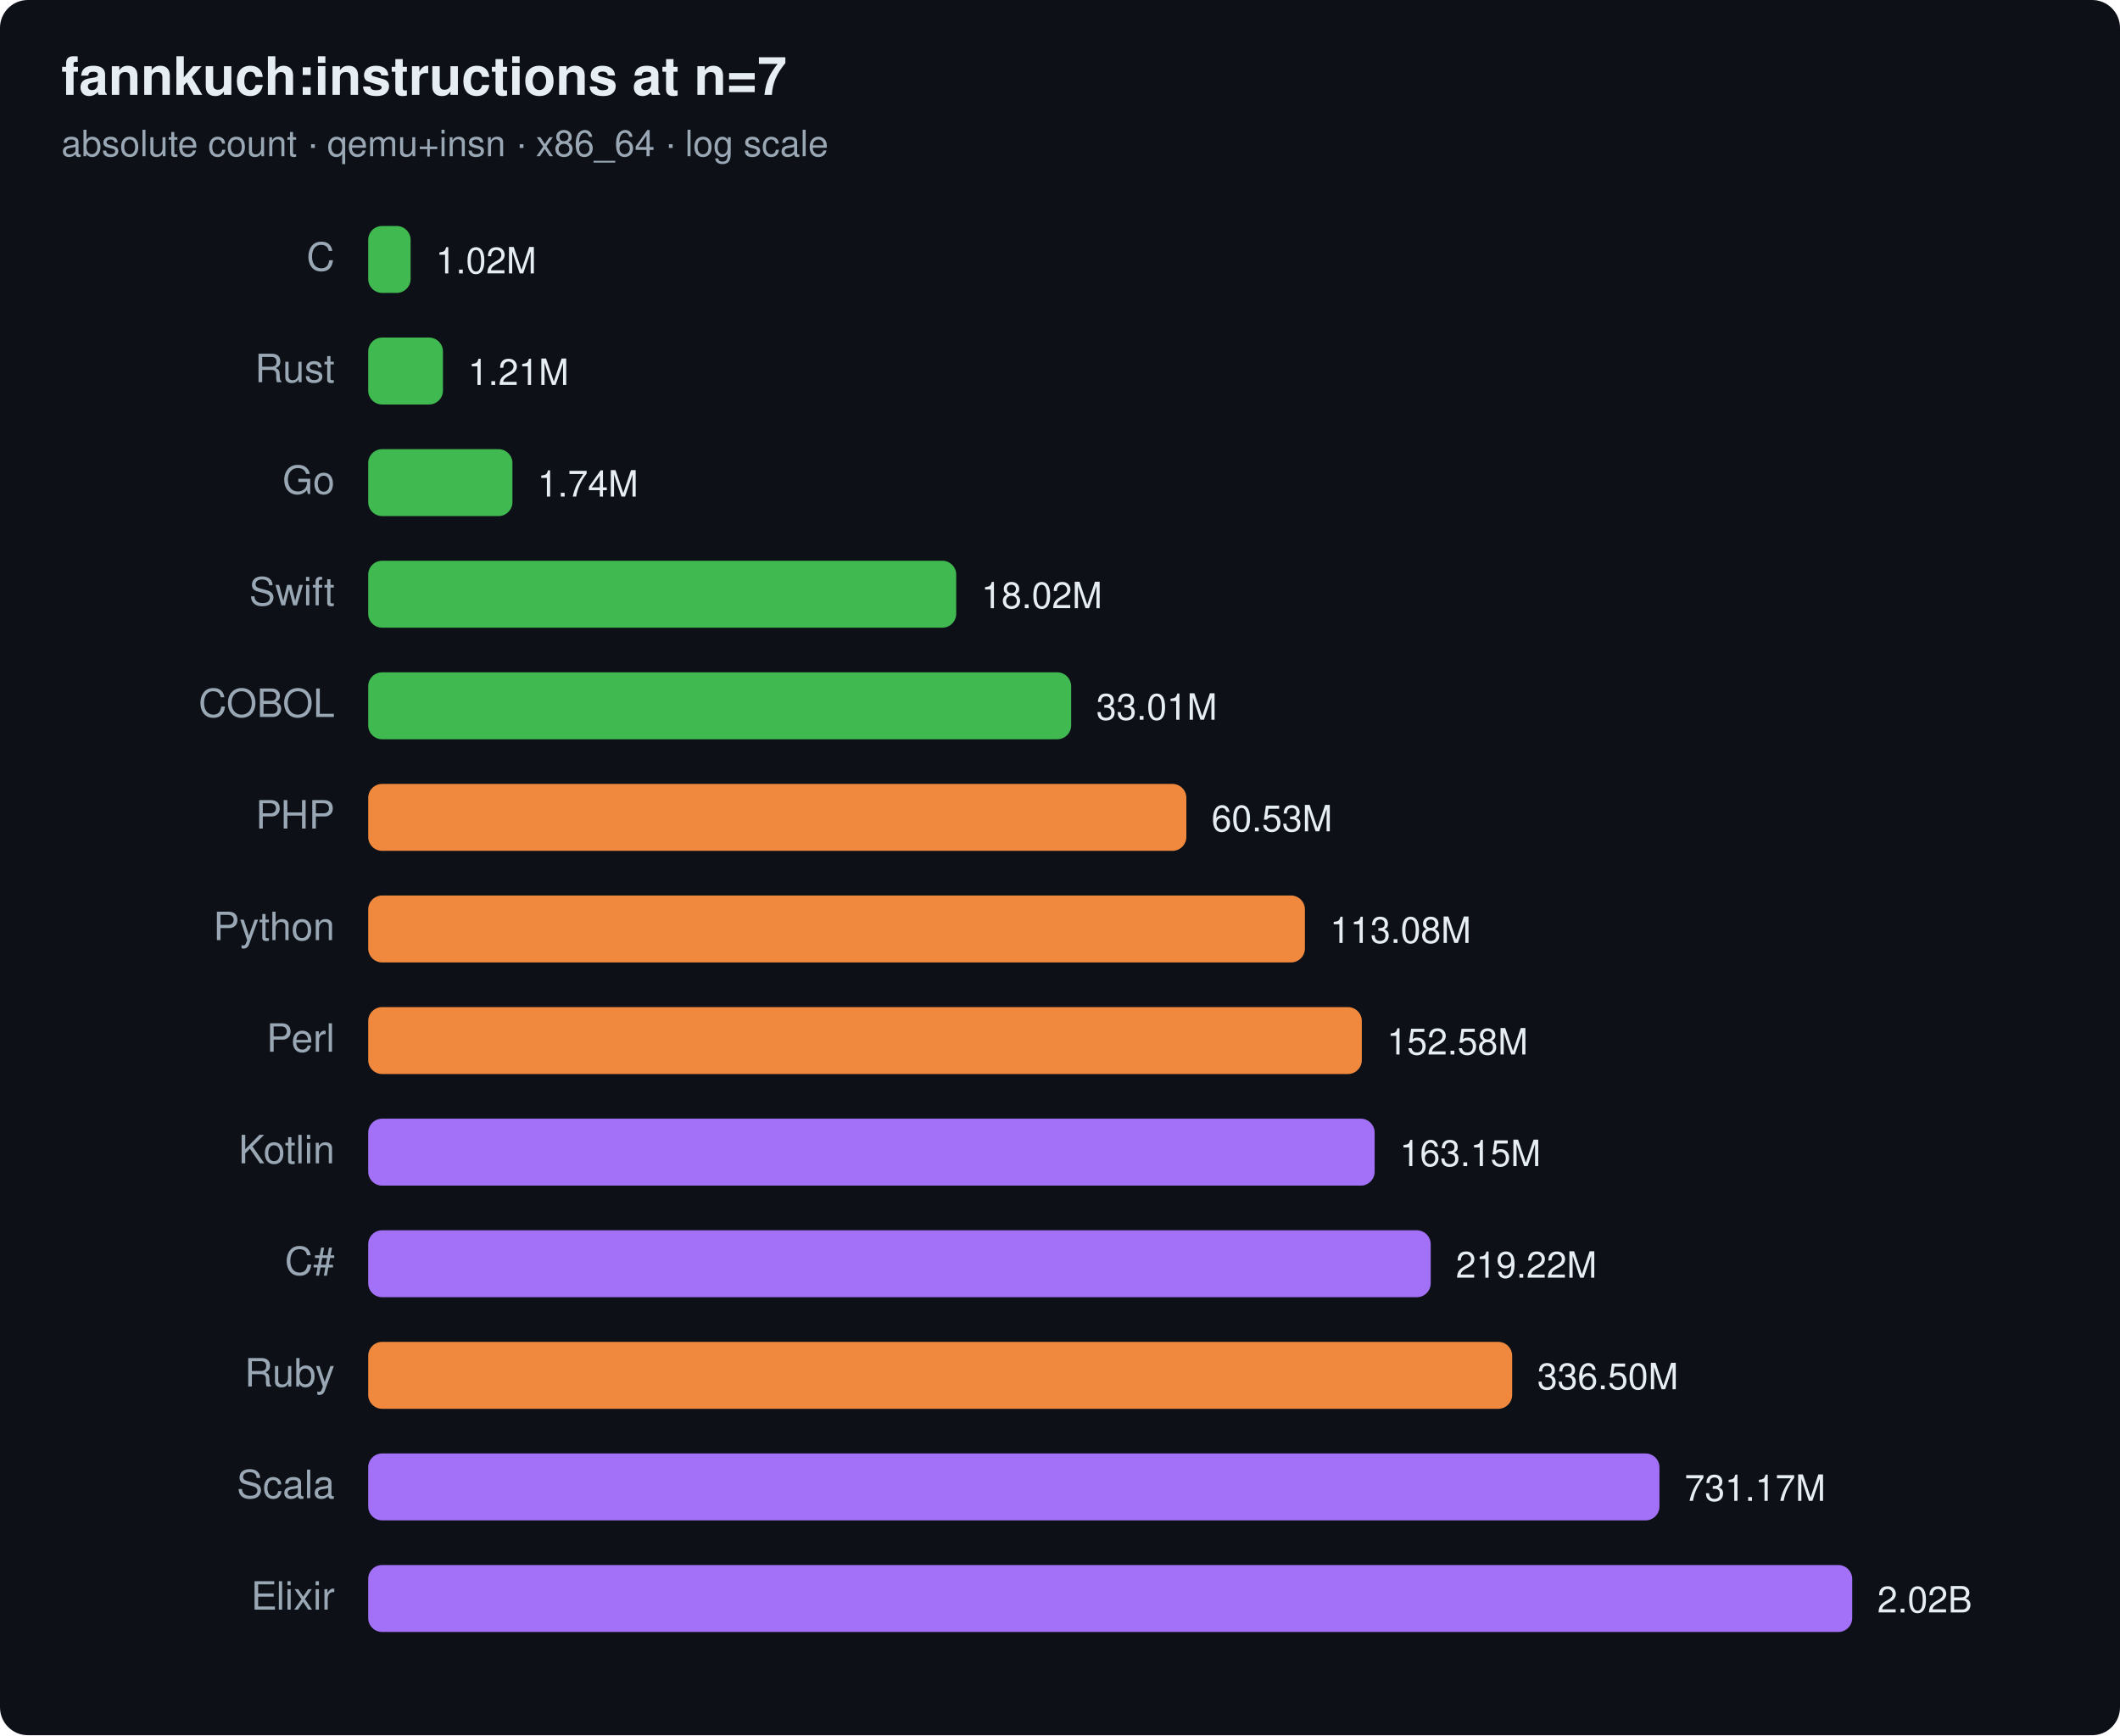
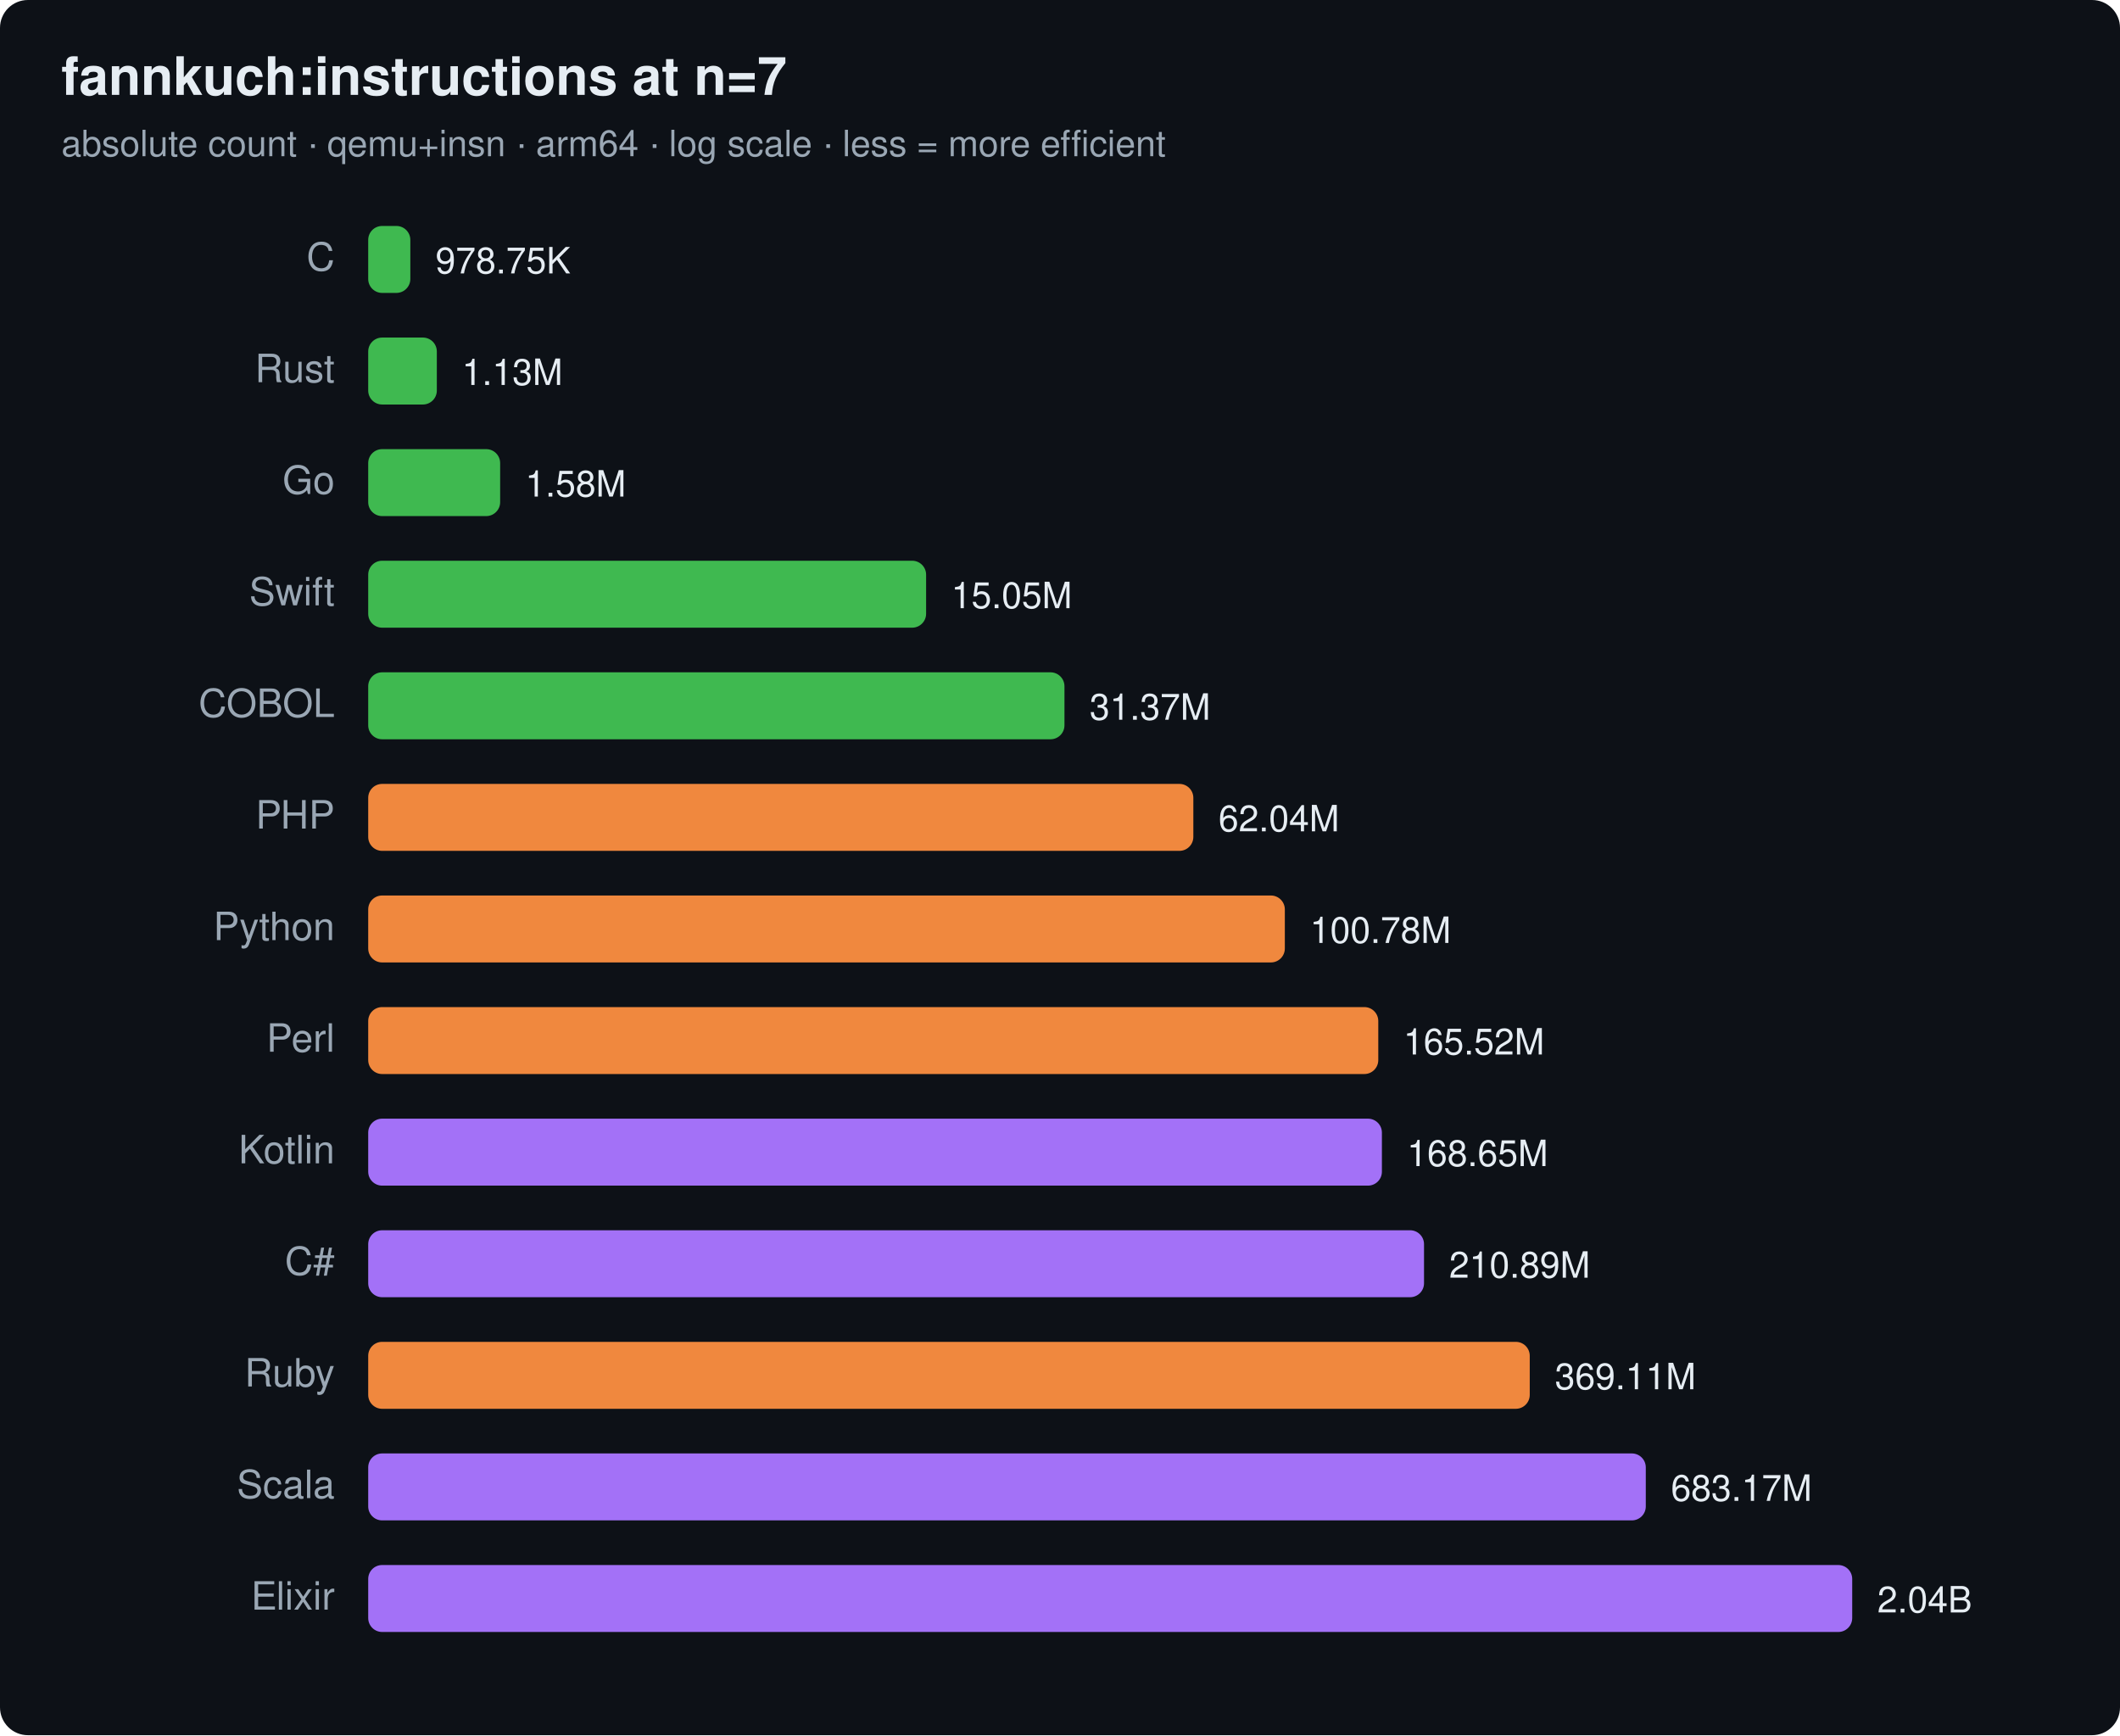
<svg xmlns="http://www.w3.org/2000/svg" width="760" height="622" viewBox="0 0 760 622" font-family="ui-sans-serif,system-ui,Segoe UI,Helvetica,Arial">
  <rect width="760" height="622" rx="10" fill="#0d1117" />
  <text x="22" y="34" font-size="19" font-weight="700" fill="#e6edf3">fannkuch:instructions at n=7</text>
-   <text x="22" y="56" font-size="13" fill="#9aa7b4">absolute count · qemu+insn · x86_64 · log scale</text>
+   <text x="22" y="56" font-size="13" fill="#9aa7b4">absolute count · qemu+insn · arm64 · log scale · less = more efficient</text>
  <text x="120" y="97" text-anchor="end" font-size="14" fill="#9aa7b4">C</text>
-   <rect x="132" y="81" width="15.2" height="24" rx="5" fill="#3fb950" />
-   <text x="156.2" y="98" font-size="13" fill="#e6edf3">1.02M</text>
+   <rect x="132" y="81" width="15.1" height="24" rx="5" fill="#3fb950" />
+   <text x="156.1" y="98" font-size="13" fill="#e6edf3">978.75K</text>
  <text x="120" y="137" text-anchor="end" font-size="14" fill="#9aa7b4">Rust</text>
-   <rect x="132" y="121" width="26.8" height="24" rx="5" fill="#3fb950" />
-   <text x="167.8" y="138" font-size="13" fill="#e6edf3">1.21M</text>
+   <rect x="132" y="121" width="24.6" height="24" rx="5" fill="#3fb950" />
+   <text x="165.6" y="138" font-size="13" fill="#e6edf3">1.13M</text>
  <text x="120" y="177" text-anchor="end" font-size="14" fill="#9aa7b4">Go</text>
-   <rect x="132" y="161" width="51.7" height="24" rx="5" fill="#3fb950" />
-   <text x="192.7" y="178" font-size="13" fill="#e6edf3">1.74M</text>
+   <rect x="132" y="161" width="47.3" height="24" rx="5" fill="#3fb950" />
+   <text x="188.3" y="178" font-size="13" fill="#e6edf3">1.58M</text>
  <text x="120" y="217" text-anchor="end" font-size="14" fill="#9aa7b4">Swift</text>
-   <rect x="132" y="201" width="210.8" height="24" rx="5" fill="#3fb950" />
-   <text x="351.8" y="218" font-size="13" fill="#e6edf3">18.02M</text>
+   <rect x="132" y="201" width="200.0" height="24" rx="5" fill="#3fb950" />
+   <text x="341.0" y="218" font-size="13" fill="#e6edf3">15.05M</text>
  <text x="120" y="257" text-anchor="end" font-size="14" fill="#9aa7b4">COBOL</text>
-   <rect x="132" y="241" width="252.0" height="24" rx="5" fill="#3fb950" />
-   <text x="393.0" y="258" font-size="13" fill="#e6edf3">33.01M</text>
+   <rect x="132" y="241" width="249.6" height="24" rx="5" fill="#3fb950" />
+   <text x="390.6" y="258" font-size="13" fill="#e6edf3">31.37M</text>
  <text x="120" y="297" text-anchor="end" font-size="14" fill="#9aa7b4">PHP</text>
-   <rect x="132" y="281" width="293.3" height="24" rx="5" fill="#f0883e" />
-   <text x="434.3" y="298" font-size="13" fill="#e6edf3">60.53M</text>
+   <rect x="132" y="281" width="295.8" height="24" rx="5" fill="#f0883e" />
+   <text x="436.8" y="298" font-size="13" fill="#e6edf3">62.04M</text>
  <text x="120" y="337" text-anchor="end" font-size="14" fill="#9aa7b4">Python</text>
-   <rect x="132" y="321" width="335.8" height="24" rx="5" fill="#f0883e" />
-   <text x="476.8" y="338" font-size="13" fill="#e6edf3">113.08M</text>
+   <rect x="132" y="321" width="328.6" height="24" rx="5" fill="#f0883e" />
+   <text x="469.6" y="338" font-size="13" fill="#e6edf3">100.78M</text>
  <text x="120" y="377" text-anchor="end" font-size="14" fill="#9aa7b4">Perl</text>
-   <rect x="132" y="361" width="356.2" height="24" rx="5" fill="#f0883e" />
-   <text x="497.2" y="378" font-size="13" fill="#e6edf3">152.58M</text>
+   <rect x="132" y="361" width="362.1" height="24" rx="5" fill="#f0883e" />
+   <text x="503.1" y="378" font-size="13" fill="#e6edf3">165.52M</text>
  <text x="120" y="417" text-anchor="end" font-size="14" fill="#9aa7b4">Kotlin</text>
-   <rect x="132" y="401" width="360.8" height="24" rx="5" fill="#a371f7" />
-   <text x="501.8" y="418" font-size="13" fill="#e6edf3">163.15M</text>
+   <rect x="132" y="401" width="363.4" height="24" rx="5" fill="#a371f7" />
+   <text x="504.4" y="418" font-size="13" fill="#e6edf3">168.65M</text>
  <text x="120" y="457" text-anchor="end" font-size="14" fill="#9aa7b4">C#</text>
-   <rect x="132" y="441" width="380.9" height="24" rx="5" fill="#a371f7" />
-   <text x="521.9" y="458" font-size="13" fill="#e6edf3">219.22M</text>
+   <rect x="132" y="441" width="378.5" height="24" rx="5" fill="#a371f7" />
+   <text x="519.5" y="458" font-size="13" fill="#e6edf3">210.89M</text>
  <text x="120" y="497" text-anchor="end" font-size="14" fill="#9aa7b4">Ruby</text>
-   <rect x="132" y="481" width="410.1" height="24" rx="5" fill="#f0883e" />
-   <text x="551.1" y="498" font-size="13" fill="#e6edf3">336.50M</text>
+   <rect x="132" y="481" width="416.4" height="24" rx="5" fill="#f0883e" />
+   <text x="557.4" y="498" font-size="13" fill="#e6edf3">369.11M</text>
  <text x="120" y="537" text-anchor="end" font-size="14" fill="#9aa7b4">Scala</text>
-   <rect x="132" y="521" width="462.9" height="24" rx="5" fill="#a371f7" />
-   <text x="603.9" y="538" font-size="13" fill="#e6edf3">731.17M</text>
+   <rect x="132" y="521" width="458.0" height="24" rx="5" fill="#a371f7" />
+   <text x="599.0" y="538" font-size="13" fill="#e6edf3">683.17M</text>
  <text x="120" y="577" text-anchor="end" font-size="14" fill="#9aa7b4">Elixir</text>
  <rect x="132" y="561" width="532.0" height="24" rx="5" fill="#a371f7" />
-   <text x="673.0" y="578" font-size="13" fill="#e6edf3">2.02B</text>
+   <text x="673.0" y="578" font-size="13" fill="#e6edf3">2.04B</text>
</svg>
